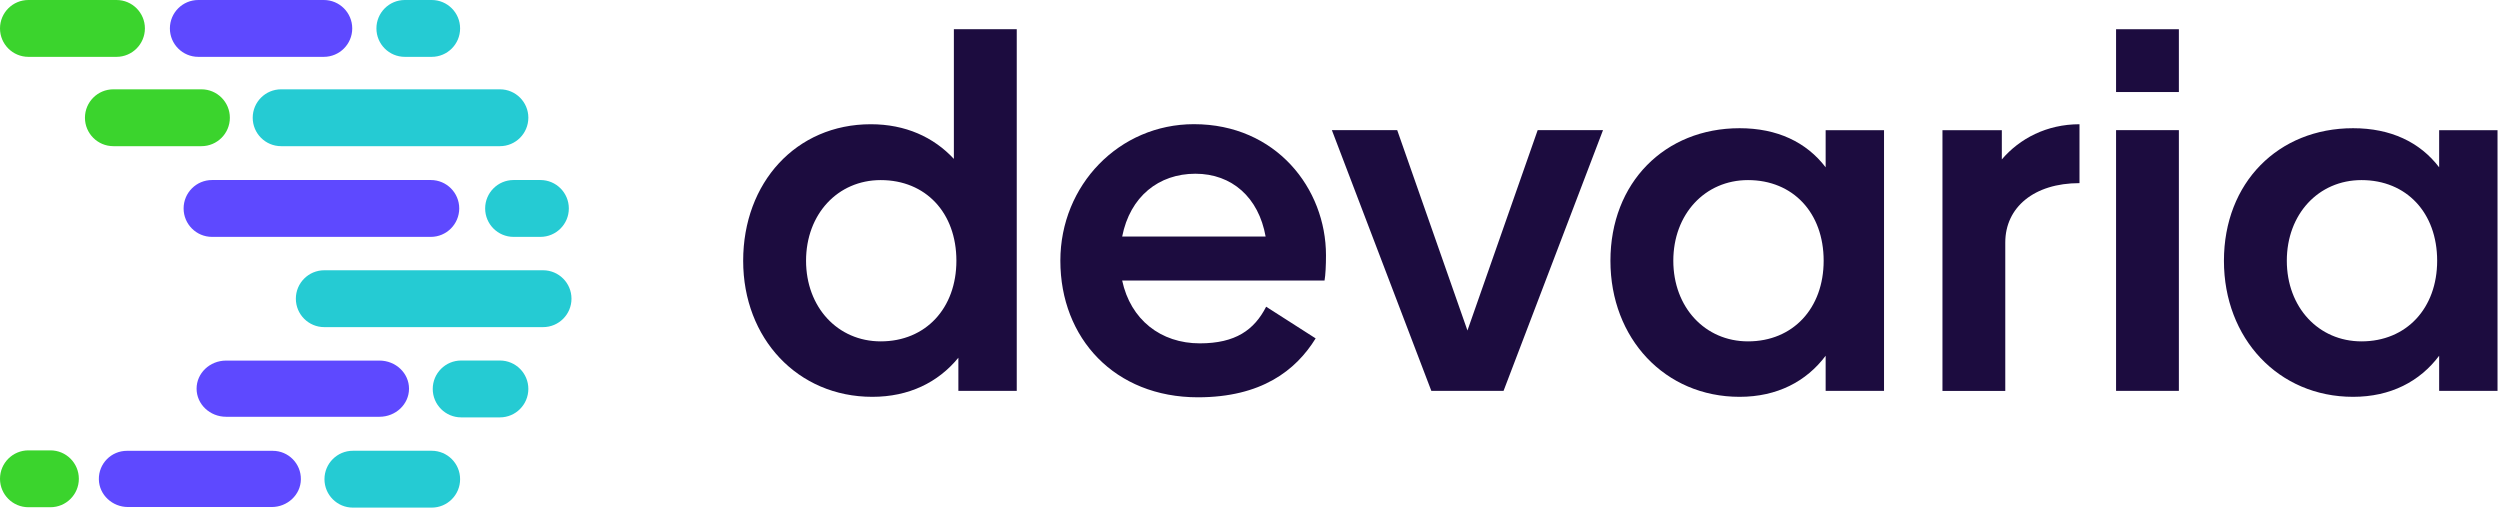
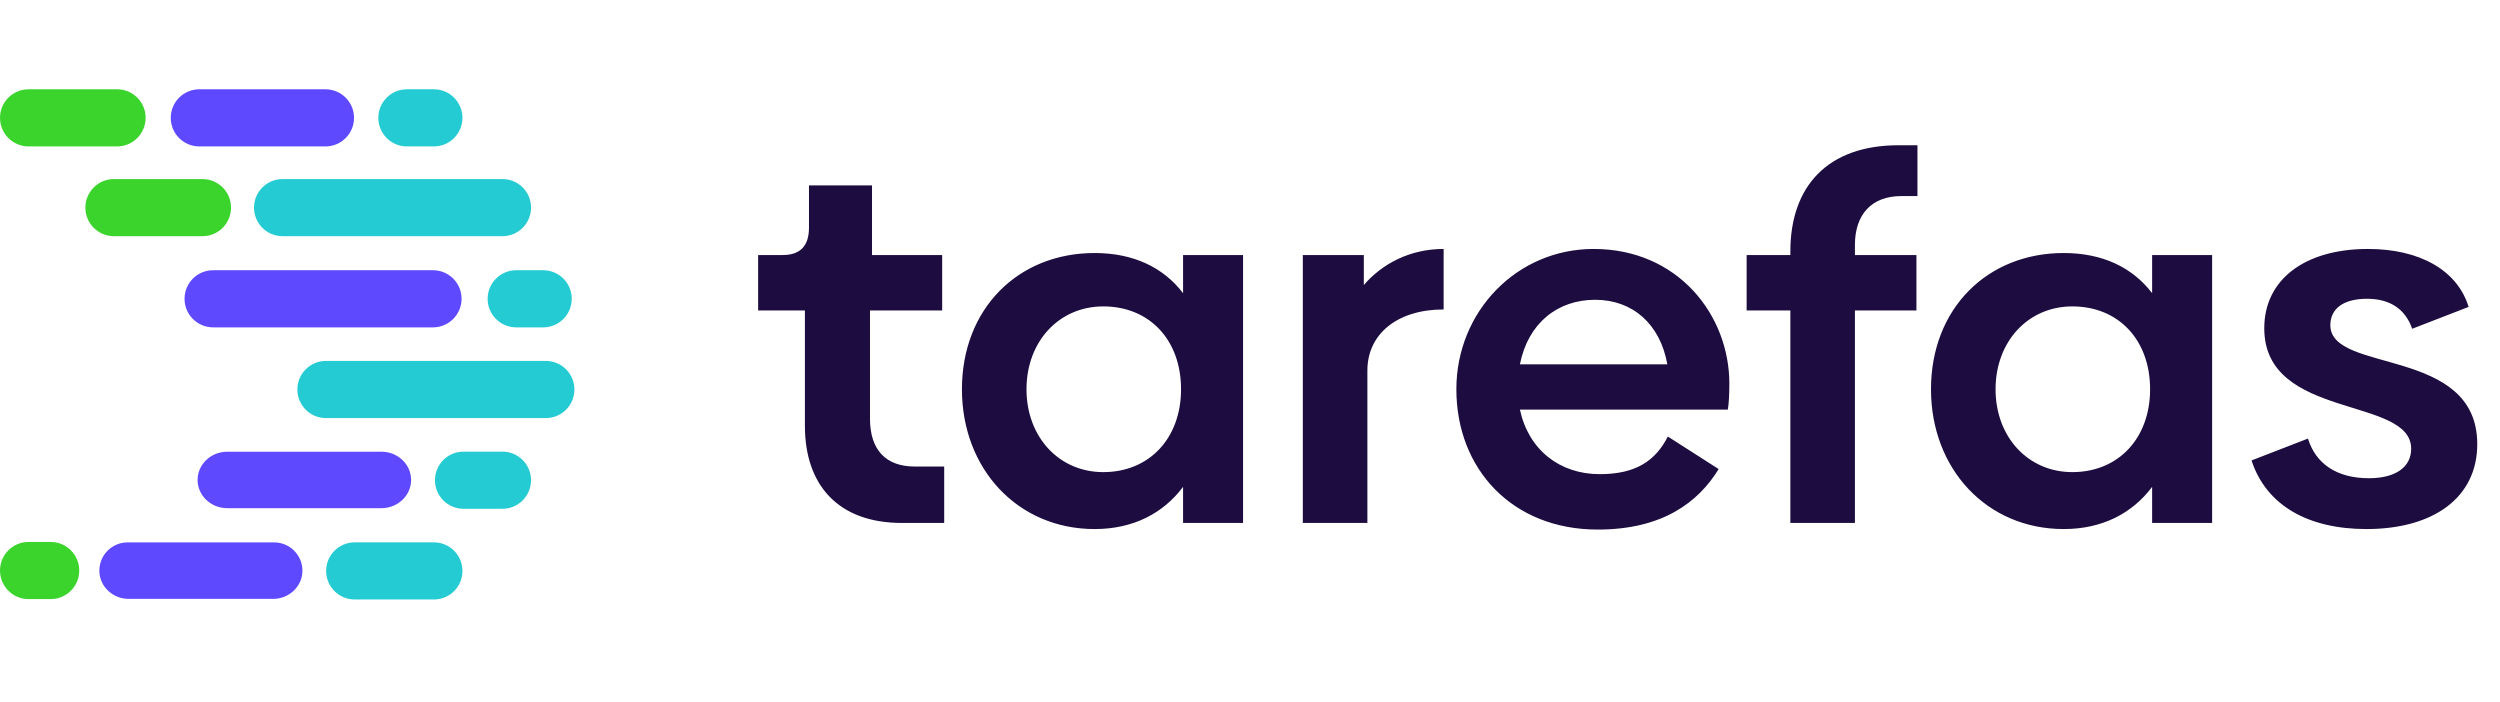
- <svg xmlns="http://www.w3.org/2000/svg" width="197" height="40" viewBox="0 0 197 40" fill="none">
-   <path d="M80.12 2.303V30.8H75.52V28.189C73.923 30.137 71.62 31.27 68.738 31.27C62.854 31.27 58.562 26.67 58.562 20.551C58.562 14.39 62.733 9.79 68.618 9.79C71.349 9.79 73.568 10.803 75.165 12.521V2.303H80.12ZM75.364 20.546C75.364 16.765 72.946 14.191 69.401 14.191C66.007 14.191 63.517 16.88 63.517 20.546C63.517 24.211 66.012 26.9 69.401 26.9C72.946 26.9 75.364 24.289 75.364 20.546Z" fill="#1C0C3F" />
-   <path d="M94.546 27.056C97.356 27.056 98.833 26.002 99.773 24.169L103.673 26.665C102.112 29.197 99.386 31.307 94.395 31.307C87.848 31.307 83.556 26.665 83.556 20.546C83.556 14.583 88.192 9.785 94.082 9.785C100.551 9.785 104.488 14.854 104.488 20.117C104.488 20.895 104.451 21.679 104.373 22.107H88.427C89.085 25.187 91.466 27.056 94.546 27.056ZM99.731 18.64C99.183 15.559 97.079 13.69 94.197 13.69C91.314 13.69 89.048 15.481 88.427 18.64H99.731Z" fill="#1C0C3F" />
-   <path d="M126.317 10.255L118.48 30.8H112.789L104.952 10.255H110.1L115.635 26.044L121.169 10.255H126.317Z" fill="#1C0C3F" />
-   <path d="M148.461 10.255V30.8H143.861V28.033C142.341 30.059 140.039 31.27 137.078 31.27C131.194 31.27 126.902 26.67 126.902 20.551C126.902 14.39 131.189 10.103 137.078 10.103C140.039 10.103 142.341 11.194 143.861 13.184V10.26H148.461V10.255ZM143.704 20.546C143.704 16.765 141.287 14.191 137.742 14.191C134.348 14.191 131.857 16.88 131.857 20.546C131.857 24.211 134.353 26.9 137.742 26.9C141.292 26.9 143.704 24.289 143.704 20.546Z" fill="#1C0C3F" />
-   <path d="M163.864 9.79V14.431C160.277 14.431 158.016 16.343 158.016 19.11V30.805H153.066V10.26H157.744V12.562C159.144 10.918 161.29 9.79 163.864 9.79Z" fill="#1C0C3F" />
-   <path d="M166.746 10.255H171.695V30.8H166.746V10.255Z" fill="#1C0C3F" />
-   <path d="M196.805 10.255V30.8H192.205V28.033C190.685 30.059 188.383 31.27 185.422 31.27C179.538 31.27 175.246 26.67 175.246 20.551C175.246 14.39 179.533 10.103 185.422 10.103C188.383 10.103 190.685 11.194 192.205 13.184V10.26H196.805V10.255ZM192.048 20.546C192.048 16.765 189.631 14.191 186.085 14.191C182.692 14.191 180.201 16.88 180.201 20.546C180.201 24.211 182.697 26.9 186.085 26.9C189.631 26.9 192.048 24.289 192.048 20.546Z" fill="#1C0C3F" />
-   <path d="M171.695 2.303H166.746V7.252H171.695V2.303Z" fill="#1C0C3F" />
-   <path d="M7.79 37.776C7.811 38.998 8.86 39.953 10.082 39.953H21.417C22.639 39.953 23.694 38.998 23.709 37.776C23.73 36.538 22.728 35.525 21.496 35.525H9.999C8.766 35.525 7.769 36.533 7.79 37.776Z" fill="#5E49FF" />
-   <path d="M15.491 30.628C15.491 31.85 16.536 32.842 17.82 32.842H29.902C31.186 32.842 32.231 31.85 32.231 30.628C32.231 29.406 31.186 28.414 29.902 28.414H17.82C16.53 28.414 15.491 29.406 15.491 30.628Z" fill="#5E49FF" />
-   <path d="M9.179 4.48H2.24C1.002 4.48 0 3.477 0 2.24C0 1.002 1.002 0 2.24 0H9.179C10.416 0 11.419 1.002 11.419 2.24C11.414 3.477 10.416 4.48 9.179 4.48Z" fill="#3BD42D" />
-   <path d="M15.873 11.518H8.934C7.696 11.518 6.694 10.516 6.694 9.278C6.694 8.041 7.696 7.038 8.934 7.038H15.873C17.11 7.038 18.113 8.041 18.113 9.278C18.113 10.516 17.11 11.518 15.873 11.518Z" fill="#3BD42D" />
-   <path d="M39.394 11.518H22.154C20.916 11.518 19.914 10.516 19.914 9.278C19.914 8.041 20.916 7.038 22.154 7.038H39.394C40.632 7.038 41.634 8.041 41.634 9.278C41.629 10.516 40.632 11.518 39.394 11.518Z" fill="#25CBD3" />
-   <path d="M33.949 18.666H16.708C15.471 18.666 14.468 17.663 14.468 16.426C14.468 15.189 15.471 14.186 16.708 14.186H33.949C35.186 14.186 36.188 15.189 36.188 16.426C36.183 17.663 35.181 18.666 33.949 18.666Z" fill="#5E49FF" />
-   <path d="M42.794 25.777H25.553C24.316 25.777 23.313 24.775 23.313 23.537C23.313 22.3 24.316 21.297 25.553 21.297H42.794C44.031 21.297 45.033 22.3 45.033 23.537C45.033 24.775 44.031 25.777 42.794 25.777Z" fill="#25CBD3" />
-   <path d="M25.516 4.48H15.627C14.39 4.48 13.387 3.477 13.387 2.24C13.387 1.002 14.39 0 15.627 0H25.516C26.753 0 27.756 1.002 27.756 2.24C27.756 3.477 26.753 4.48 25.516 4.48Z" fill="#5E49FF" />
-   <path d="M34.016 4.48H31.901C30.664 4.48 29.662 3.477 29.662 2.24C29.662 1.002 30.664 0 31.901 0H34.016C35.254 0 36.256 1.002 36.256 2.24C36.256 3.477 35.254 4.48 34.016 4.48Z" fill="#25CBD3" />
-   <path d="M42.584 18.666H40.47C39.233 18.666 38.23 17.663 38.23 16.426C38.23 15.189 39.233 14.186 40.47 14.186H42.584C43.822 14.186 44.824 15.189 44.824 16.426C44.824 17.663 43.822 18.666 42.584 18.666Z" fill="#25CBD3" />
-   <path d="M39.394 32.889H36.34C35.102 32.889 34.1 31.886 34.1 30.649C34.1 29.411 35.102 28.409 36.34 28.409H39.394C40.632 28.409 41.634 29.411 41.634 30.649C41.629 31.886 40.632 32.889 39.394 32.889Z" fill="#25CBD3" />
-   <path d="M3.973 39.969H2.24C1.002 39.969 0 38.966 0 37.729C0 36.491 1.002 35.489 2.24 35.489H3.973C5.211 35.489 6.213 36.491 6.213 37.729C6.213 38.966 5.211 39.969 3.973 39.969Z" fill="#3BD42D" />
-   <path d="M34.016 40H27.808C26.571 40 25.568 38.998 25.568 37.76C25.568 36.523 26.571 35.52 27.808 35.52H34.016C35.254 35.52 36.256 36.523 36.256 37.76C36.256 38.998 35.254 40 34.016 40Z" fill="#25CBD3" />
+ <svg xmlns="http://www.w3.org/2000/svg" width="196" height="55" viewBox="0 0 196 55" fill="none">
+   <path d="M7.79 44.776C7.811 45.998 8.861 46.953 10.082 46.953H21.418C22.64 46.953 23.694 45.998 23.71 44.776C23.731 43.538 22.728 42.525 21.496 42.525H9.999C8.767 42.525 7.769 43.533 7.79 44.776Z" fill="#5E49FF" />
+   <path d="M15.491 37.628C15.491 38.85 16.535 39.842 17.82 39.842H29.902C31.186 39.842 32.231 38.85 32.231 37.628C32.231 36.406 31.186 35.414 29.902 35.414H17.82C16.53 35.414 15.491 36.406 15.491 37.628Z" fill="#5E49FF" />
+   <path d="M9.179 11.48H2.24C1.002 11.48 0 10.477 0 9.24C0 8.002 1.002 7 2.24 7H9.179C10.416 7 11.419 8.002 11.419 9.24C11.414 10.477 10.416 11.48 9.179 11.48Z" fill="#3BD42D" />
+   <path d="M15.872 18.518H8.933C7.696 18.518 6.693 17.515 6.693 16.278C6.693 15.041 7.696 14.038 8.933 14.038H15.872C17.11 14.038 18.112 15.041 18.112 16.278C18.112 17.515 17.11 18.518 15.872 18.518Z" fill="#3BD42D" />
+   <path d="M39.395 18.518H22.154C20.917 18.518 19.914 17.515 19.914 16.278C19.914 15.041 20.917 14.038 22.154 14.038H39.395C40.632 14.038 41.635 15.041 41.635 16.278C41.629 17.515 40.632 18.518 39.395 18.518Z" fill="#25CBD3" />
+   <path d="M33.948 25.666H16.708C15.47 25.666 14.468 24.663 14.468 23.426C14.468 22.189 15.47 21.186 16.708 21.186H33.948C35.186 21.186 36.188 22.189 36.188 23.426C36.183 24.663 35.181 25.666 33.948 25.666Z" fill="#5E49FF" />
+   <path d="M42.794 32.777H25.553C24.316 32.777 23.314 31.775 23.314 30.537C23.314 29.3 24.316 28.297 25.553 28.297H42.794C44.031 28.297 45.034 29.3 45.034 30.537C45.034 31.775 44.031 32.777 42.794 32.777Z" fill="#25CBD3" />
+   <path d="M25.516 11.48H15.627C14.389 11.48 13.387 10.477 13.387 9.24C13.387 8.002 14.389 7 15.627 7H25.516C26.753 7 27.756 8.002 27.756 9.24C27.756 10.477 26.753 11.48 25.516 11.48Z" fill="#5E49FF" />
+   <path d="M34.016 11.48H31.901C30.663 11.48 29.661 10.477 29.661 9.24C29.661 8.002 30.663 7 31.901 7H34.016C35.253 7 36.255 8.002 36.255 9.24C36.255 10.477 35.253 11.48 34.016 11.48Z" fill="#25CBD3" />
+   <path d="M42.585 25.666H40.47C39.233 25.666 38.23 24.663 38.23 23.426C38.23 22.189 39.233 21.186 40.47 21.186H42.585C43.822 21.186 44.825 22.189 44.825 23.426C44.825 24.663 43.822 25.666 42.585 25.666Z" fill="#25CBD3" />
+   <path d="M39.394 39.889H36.34C35.102 39.889 34.1 38.886 34.1 37.649C34.1 36.411 35.102 35.409 36.34 35.409H39.394C40.631 35.409 41.634 36.411 41.634 37.649C41.629 38.886 40.631 39.889 39.394 39.889Z" fill="#25CBD3" />
+   <path d="M3.973 46.969H2.24C1.002 46.969 0 45.966 0 44.729C0 43.491 1.002 42.489 2.24 42.489H3.973C5.211 42.489 6.213 43.491 6.213 44.729C6.213 45.966 5.211 46.969 3.973 46.969Z" fill="#3BD42D" />
+   <path d="M34.016 47H27.808C26.571 47 25.568 45.997 25.568 44.76C25.568 43.523 26.571 42.52 27.808 42.52H34.016C35.254 42.52 36.256 43.523 36.256 44.76C36.256 45.997 35.254 47 34.016 47Z" fill="#25CBD3" />
+   <path d="M70.718 41H74.025V36.576H71.714C69.442 36.576 68.207 35.261 68.207 32.83V24.34H73.866V19.996H68.366V14.536H63.424V17.844C63.424 19.279 62.746 19.996 61.352 19.996H59.438V24.34H63.105V33.388C63.105 38.011 65.696 41 70.718 41ZM92.753 19.996V22.985C91.198 20.953 88.847 19.837 85.818 19.837C79.8 19.837 75.416 24.221 75.416 30.518C75.416 36.775 79.8 41.478 85.818 41.478C88.847 41.478 91.198 40.243 92.753 38.17V41H97.456V19.996H92.753ZM86.496 37.014C83.028 37.014 80.477 34.264 80.477 30.518C80.477 26.772 83.028 24.022 86.496 24.022C90.122 24.022 92.594 26.652 92.594 30.518C92.594 34.344 90.122 37.014 86.496 37.014ZM106.924 22.348V19.996H102.141V41H107.203V29.043C107.203 26.214 109.514 24.261 113.181 24.261V19.518C110.551 19.518 108.358 20.674 106.924 22.348ZM119.161 32.112H135.461C135.541 31.674 135.581 30.877 135.581 30.08C135.581 24.699 131.556 19.518 124.94 19.518C118.921 19.518 114.179 24.42 114.179 30.518C114.179 36.775 118.563 41.518 125.258 41.518C130.36 41.518 133.15 39.366 134.744 36.775L130.759 34.225C129.802 36.098 128.287 37.174 125.418 37.174C122.269 37.174 119.838 35.261 119.161 32.112ZM119.161 28.565C119.798 25.337 122.11 23.503 125.059 23.503C128.008 23.503 130.161 25.416 130.719 28.565H119.161ZM149.052 15.373H150.328V11.387H148.853C143.313 11.387 140.364 14.576 140.364 19.717V19.996H136.936V24.34H140.364V41H145.426V24.34H150.248V19.996H145.426V19.199C145.426 16.808 146.741 15.373 149.052 15.373ZM168.727 19.996V22.985C167.173 20.953 164.822 19.837 161.793 19.837C155.774 19.837 151.39 24.221 151.39 30.518C151.39 36.775 155.774 41.478 161.793 41.478C164.822 41.478 167.173 40.243 168.727 38.17V41H173.43V19.996H168.727ZM162.47 37.014C159.003 37.014 156.452 34.264 156.452 30.518C156.452 26.772 159.003 24.022 162.47 24.022C166.097 24.022 168.568 26.652 168.568 30.518C168.568 34.344 166.097 37.014 162.47 37.014ZM185.529 41.478C190.79 41.478 194.217 39.007 194.217 34.822C194.217 27.13 182.699 29.322 182.699 25.496C182.699 24.221 183.695 23.424 185.568 23.424C187.322 23.424 188.558 24.181 189.116 25.775L193.54 24.061C192.663 21.192 189.713 19.518 185.648 19.518C180.706 19.518 177.518 21.909 177.518 25.735C177.518 32.949 189.036 31.036 189.036 35.181C189.036 36.656 187.761 37.493 185.728 37.493C183.177 37.493 181.543 36.337 180.945 34.384L176.521 36.098C177.677 39.645 180.985 41.478 185.529 41.478Z" fill="#1C0C3F" />
</svg>
